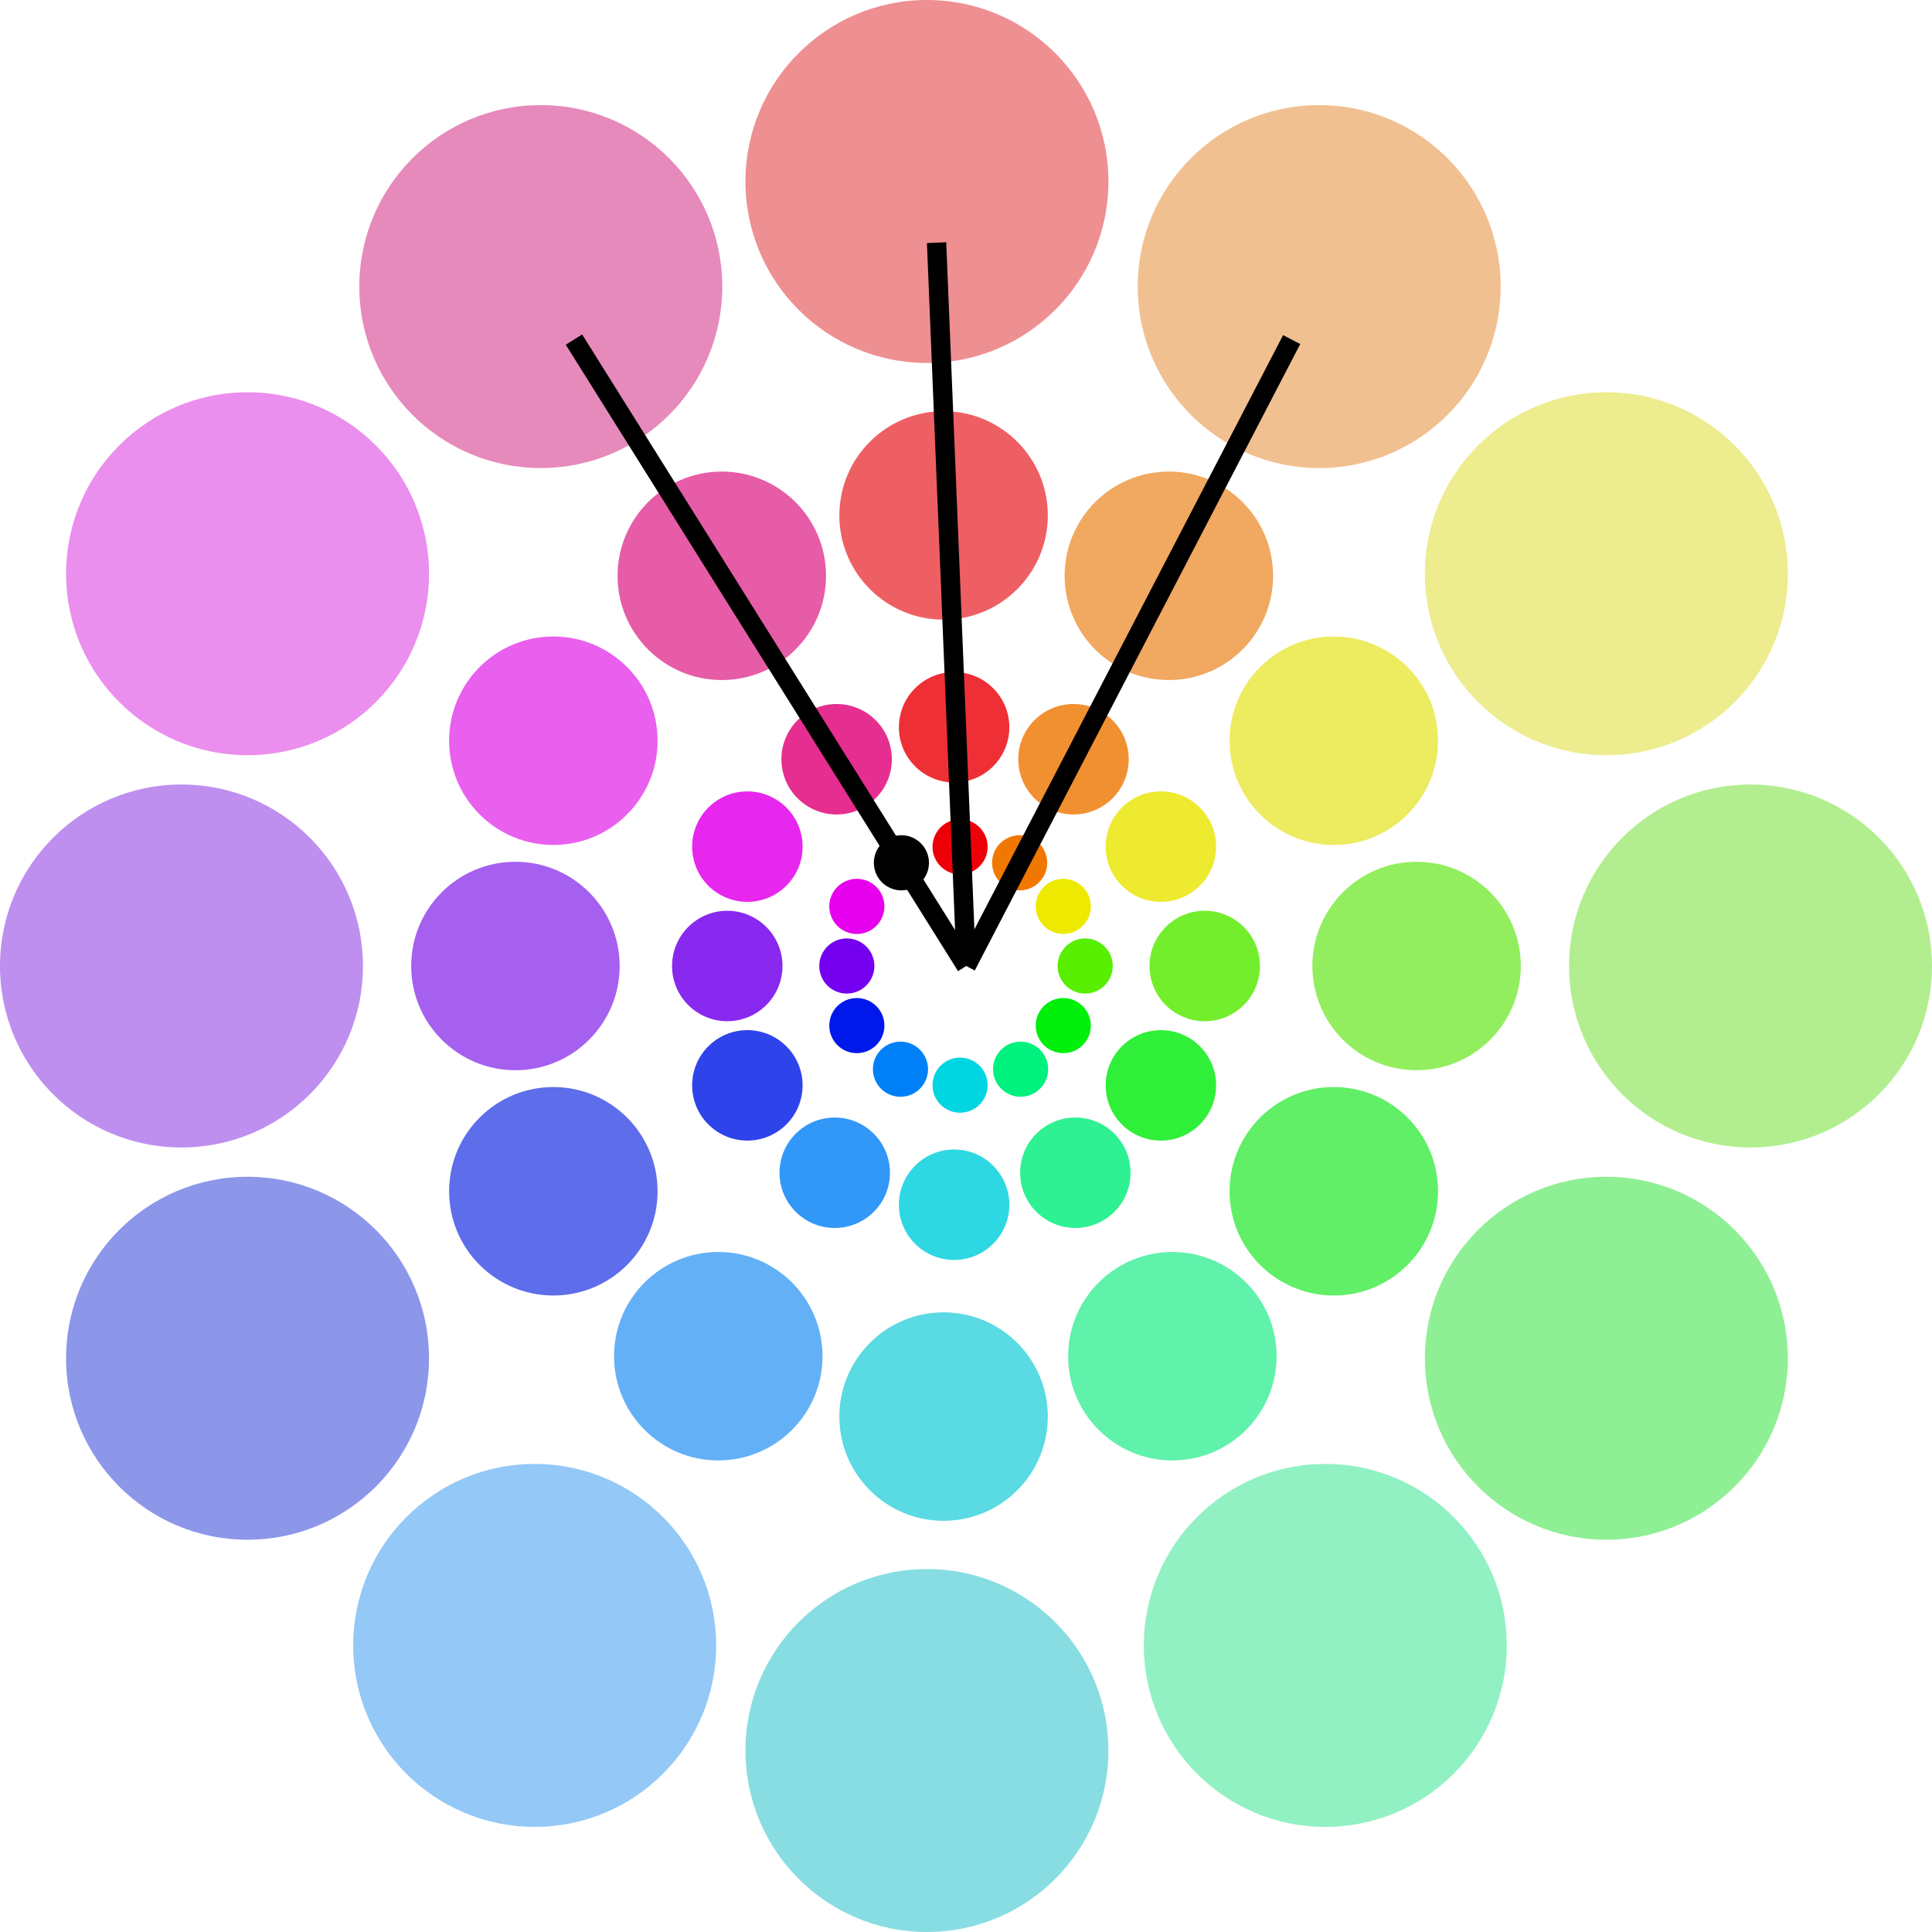
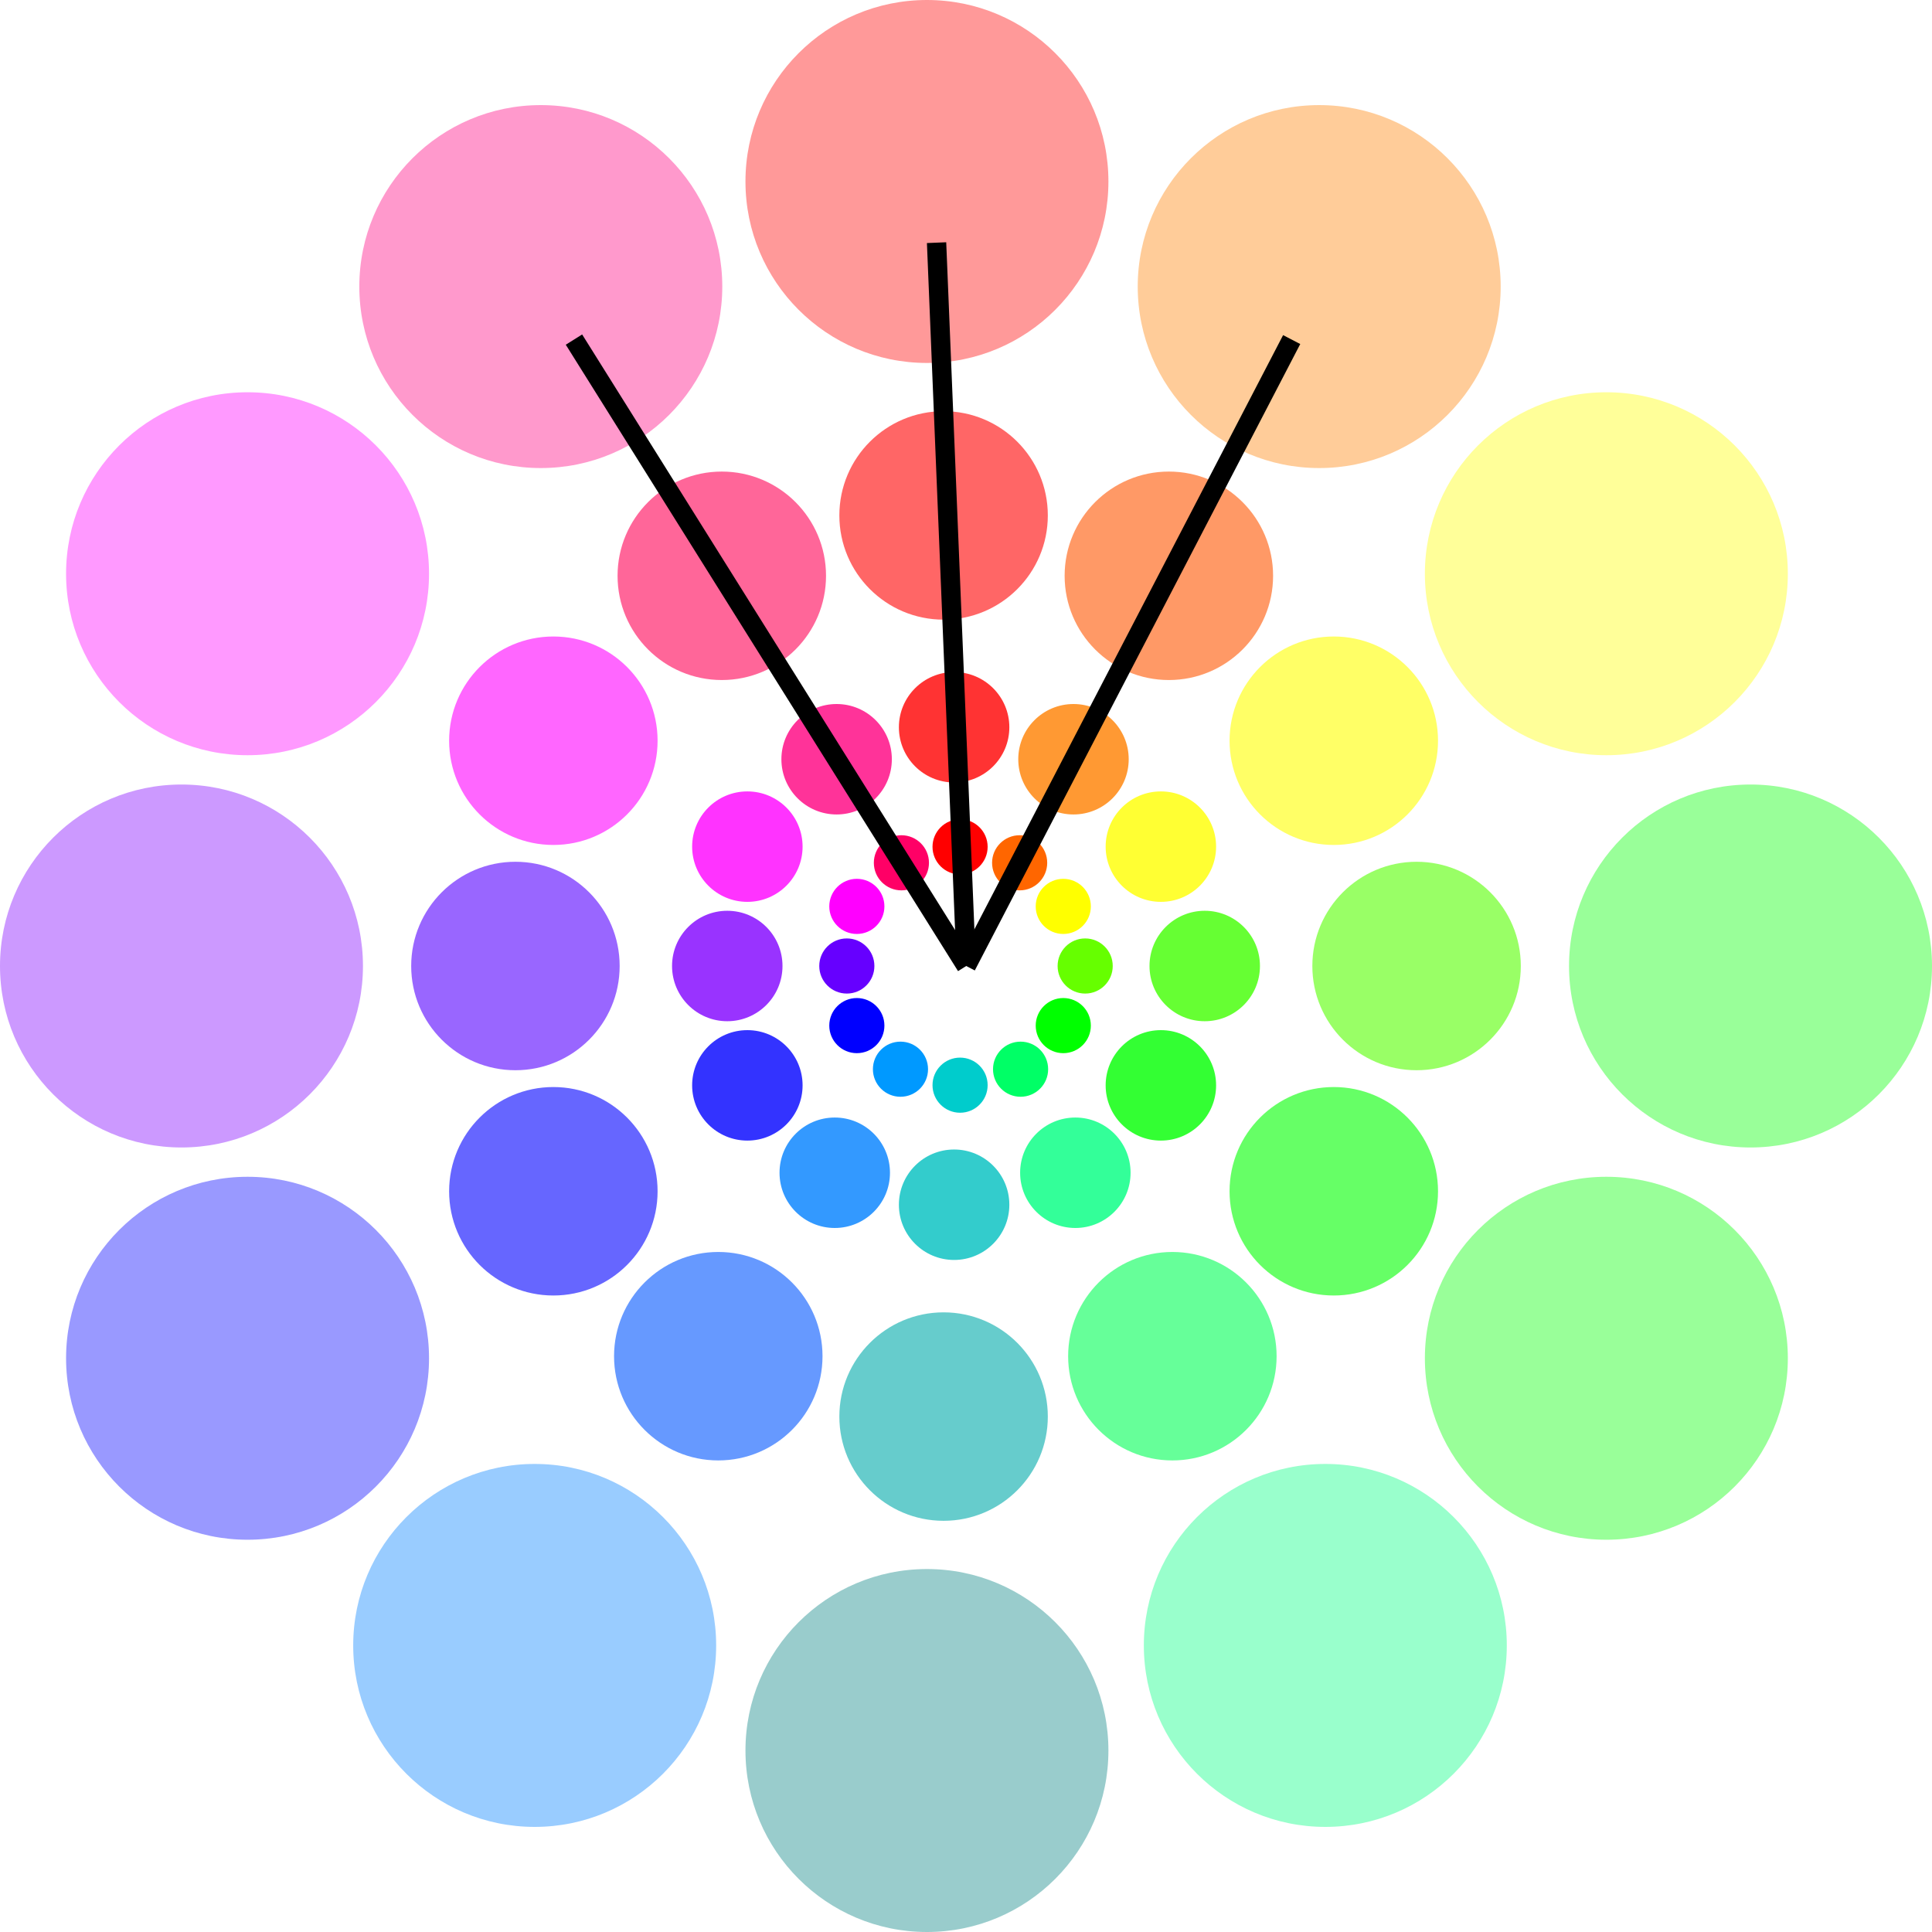
<svg xmlns="http://www.w3.org/2000/svg" viewBox="0 0 600 600">
  <defs>
-     <style>.c{fill:#2dd8e2;}.d{fill:#ee5f64;}.e{fill:#60ef66;}.f{fill:#e600ee;}.g{fill:#f1a860;}.h{fill:#0019ea;}.i{fill:#ede900;}.j{fill:#5e6dea;}.k{fill:#f19030;}.l{fill:#ee0008;}.m{fill:#2f43ea;}.n{fill:#00d6e2;}.o{fill:#f1c091;}.p{fill:#63b0f7;}.q{fill:#e62e90;}.r{fill:#8c97ea;}.s{fill:#8929ef;}.t{fill:#b2ee8f;}.u{fill:#edec8e;}.v{fill:#93ee5f;}.w{fill:#edea2f;}.x{fill:#2fef38;}.y{fill:#a560ef;}.a`{fill:#e6007a;}.aa{fill:#94c8f7;}.ab{fill:#eb8fee;}.ac{fill:#3198f7;}.ad{fill:#be8fef;}.ae{fill:#91f1c3;}.af{fill:#2ef193;}.ag{fill:#88dde2;}.ah{fill:#f17800;}.ai{fill:#00f17d;}.aj{fill:#5adae2;}.ak{fill:#e68abb;}.al{fill:#73ee2c;}.am{fill:#e727ee;}.an{fill:#57ee00;}.ao{fill:#7400ef;}.ap{fill:#e95fee;}.aq{fill:#e65ca6;}.ar{fill:#00ef0b;}.as{fill:#ee8f92;}.at{fill:#edeb5f;}.au{fill:#60f1ab;}.av{fill:#8fef94;}.aw{stroke:#000;stroke-miterlimit:10;stroke-width:6px;}.ax{fill:#0080f7;}.ay{fill:#ee3036;}</style>
+     <style>.c{fill:#f69;}.d{fill:#f06;}.e{fill:#0cc;}.f{fill:#f99;}.g{fill:#9cc;}.h{fill:#3f3;}.i{fill:#6f3;}.j{fill:#0f6;}.k{fill:#99f;}.l{fill:#f60;}.m{fill:#f93;}.n{fill:#f96;}.o{fill:#33f;}.p{fill:#9f9;}.q{fill:#6f6;}.r{fill:#9f6;}.s{fill:#c9f;}.t{fill:#ff9;}.u{fill:#f3f;}.v{fill:blue;}.w{fill:#f66;}.x{fill:#f9c;}.y{fill:#ff3;}.a{fill:#f6f;}.aa{fill:#f9f;}.ab{fill:#ff6;}.ac{fill:#f39;}.ad{fill:#69f;}.ae{fill:#3f9;}.af{fill:#f33;}.ag{fill:#09f;}.ah{fill:#6f9;}.ai{fill:#fc9;}.aj{fill:lime;}.ak{fill:#66f;}.al{fill:#96f;}.am{fill:#6f0;}.an{fill:#93f;}.ao{fill:#f0f;}.ap{fill:#60f;}.aq{fill:#9fc;}.ar{fill:#6cc;}.as{fill:#9cf;}.at{fill:#39f;}.au{fill:#3cc;}.av{stroke:#000;stroke-miterlimit:10;stroke-width:6px;}.aw{fill:red;}.ax{fill:#ff0;}</style>
  </defs>
  <g id="a">
    <g>
-       <circle class="as" cx="287.87" cy="56.36" r="56.36" />
-       <circle class="ag" cx="287.87" cy="543.64" r="56.36" />
-       <circle class="ab" cx="76.88" cy="178.18" r="56.36" />
-       <circle class="av" cx="498.87" cy="421.82" r="56.36" />
-       <circle class="ad" cx="56.36" cy="300" r="56.36" />
-       <circle class="t" cx="543.64" cy="300" r="56.36" />
-       <circle class="r" cx="76.88" cy="421.82" r="56.36" />
-       <circle class="u" cx="498.87" cy="178.18" r="56.36" />
-       <circle class="aa" cx="166.05" cy="511" r="56.36" />
-       <circle class="o" cx="409.69" cy="89" r="56.36" />
-       <circle class="ak" cx="167.95" cy="89" r="56.36" />
-       <circle class="ae" cx="411.59" cy="511" r="56.36" />
-       <circle class="d" cx="293.04" cy="160.07" r="32.37" />
-       <circle class="aj" cx="293.04" cy="439.93" r="32.37" />
-       <circle class="ap" cx="171.85" cy="230.04" r="32.37" />
-       <circle class="e" cx="414.22" cy="369.96" r="32.37" />
-       <circle class="y" cx="160.07" cy="300" r="32.37" />
-       <circle class="v" cx="439.93" cy="300" r="32.37" />
-       <circle class="j" cx="171.85" cy="369.96" r="32.37" />
-       <circle class="at" cx="414.22" cy="230.04" r="32.37" />
-       <circle class="p" cx="223.07" cy="421.18" r="32.37" />
-       <circle class="g" cx="363" cy="178.82" r="32.37" />
-       <circle class="aq" cx="224.16" cy="178.82" r="32.37" />
-       <circle class="au" cx="364.09" cy="421.18" r="32.37" />
-       <circle class="ay" cx="296.31" cy="225.86" r="17.15" />
-       <circle class="c" cx="296.31" cy="374.14" r="17.15" />
-       <circle class="am" cx="232.1" cy="262.93" r="17.15" />
-       <circle class="x" cx="360.52" cy="337.07" r="17.15" />
-       <circle class="s" cx="225.86" cy="300" r="17.15" />
-       <circle class="al" cx="374.14" cy="300" r="17.15" />
-       <circle class="m" cx="232.1" cy="337.07" r="17.15" />
-       <circle class="w" cx="360.52" cy="262.93" r="17.15" />
-       <circle class="ac" cx="259.24" cy="364.21" r="17.15" />
-       <circle class="k" cx="333.38" cy="235.79" r="17.15" />
-       <circle class="q" cx="259.82" cy="235.79" r="17.15" />
-       <circle class="af" cx="333.96" cy="364.21" r="17.15" />
-       <g>
-         <circle class="l" cx="298.16" cy="262.99" r="8.56" />
-         <circle class="n" cx="298.16" cy="337.01" r="8.56" />
-         <circle class="f" cx="266.1" cy="281.49" r="8.56" />
-         <circle class="ar" cx="330.21" cy="318.51" r="8.56" />
-         <circle class="ao" cx="262.99" cy="300" r="8.56" />
-         <circle class="an" cx="337.01" cy="300" r="8.56" />
-         <circle class="h" cx="266.1" cy="318.51" r="8.56" />
-         <circle class="i" cx="330.21" cy="281.49" r="8.56" />
-         <circle class="ax" cx="279.65" cy="332.05" r="8.56" />
-         <circle class="ah" cx="316.66" cy="267.95" r="8.56" />
-         <circle class="a`" cx="279.94" cy="267.95" r="8.56" />
-         <circle class="ai" cx="316.95" cy="332.05" r="8.56" />
-       </g>
+       <circle class="f" cx="287.87" cy="56.36" r="56.36" />
+       <circle class="g" cx="287.87" cy="543.64" r="56.36" />
+       <circle class="aa" cx="76.88" cy="178.18" r="56.36" />
+       <circle class="p" cx="498.87" cy="421.82" r="56.36" />
+       <circle class="s" cx="56.36" cy="300" r="56.36" />
+       <circle class="p" cx="543.64" cy="300" r="56.36" />
+       <circle class="k" cx="76.88" cy="421.82" r="56.36" />
+       <circle class="t" cx="498.87" cy="178.18" r="56.36" />
+       <circle class="as" cx="166.05" cy="511" r="56.36" />
+       <circle class="ai" cx="409.69" cy="89" r="56.36" />
+       <circle class="x" cx="167.95" cy="89" r="56.36" />
+       <circle class="aq" cx="411.59" cy="511" r="56.36" />
+       <circle class="w" cx="293.04" cy="160.07" r="32.37" />
+       <circle class="ar" cx="293.04" cy="439.93" r="32.37" />
+       <circle class="a" cx="171.85" cy="230.04" r="32.37" />
+       <circle class="q" cx="414.22" cy="369.96" r="32.37" />
+       <circle class="al" cx="160.07" cy="300" r="32.37" />
+       <circle class="r" cx="439.93" cy="300" r="32.37" />
+       <circle class="ak" cx="171.85" cy="369.96" r="32.37" />
+       <circle class="ab" cx="414.22" cy="230.04" r="32.37" />
+       <circle class="ad" cx="223.07" cy="421.18" r="32.37" />
+       <circle class="n" cx="363" cy="178.82" r="32.37" />
+       <circle class="c" cx="224.16" cy="178.82" r="32.37" />
+       <circle class="ah" cx="364.09" cy="421.18" r="32.37" />
+       <circle class="af" cx="296.31" cy="225.86" r="17.15" />
+       <circle class="au" cx="296.31" cy="374.14" r="17.15" />
+       <circle class="u" cx="232.1" cy="262.93" r="17.15" />
+       <circle class="h" cx="360.52" cy="337.07" r="17.15" />
+       <circle class="an" cx="225.86" cy="300" r="17.15" />
+       <circle class="i" cx="374.14" cy="300" r="17.15" />
+       <circle class="o" cx="232.1" cy="337.07" r="17.15" />
+       <circle class="y" cx="360.52" cy="262.93" r="17.15" />
+       <circle class="at" cx="259.24" cy="364.21" r="17.15" />
+       <circle class="m" cx="333.38" cy="235.79" r="17.15" />
+       <circle class="ac" cx="259.82" cy="235.79" r="17.15" />
+       <circle class="ae" cx="333.96" cy="364.21" r="17.15" />
+       <circle class="aw" cx="298.16" cy="262.99" r="8.56" />
+       <circle class="e" cx="298.16" cy="337.01" r="8.56" />
+       <circle class="ao" cx="266.1" cy="281.49" r="8.56" />
+       <circle class="aj" cx="330.21" cy="318.51" r="8.56" />
+       <circle class="ap" cx="262.99" cy="300" r="8.56" />
+       <circle class="am" cx="337.01" cy="300" r="8.56" />
+       <circle class="v" cx="266.1" cy="318.51" r="8.56" />
+       <circle class="ax" cx="330.21" cy="281.49" r="8.56" />
+       <circle class="ag" cx="279.65" cy="332.05" r="8.56" />
+       <circle class="l" cx="316.66" cy="267.95" r="8.56" />
+       <circle class="d" cx="279.94" cy="267.95" r="8.56" />
+       <circle class="j" cx="316.95" cy="332.05" r="8.56" />
    </g>
  </g>
  <g id="b">
-     <line class="aw" x1="300.07" y1="300" x2="290.86" y2="75.36" />
-     <line class="aw" x1="300.07" y1="300" x2="178.25" y2="105.46" />
-     <line class="aw" x1="300.07" y1="300" x2="401.14" y2="105.46" />
+     <line class="av" x1="300.07" y1="300" x2="290.86" y2="75.36" />
+     <line class="av" x1="300.07" y1="300" x2="178.25" y2="105.46" />
+     <line class="av" x1="300.07" y1="300" x2="401.14" y2="105.46" />
  </g>
</svg>
